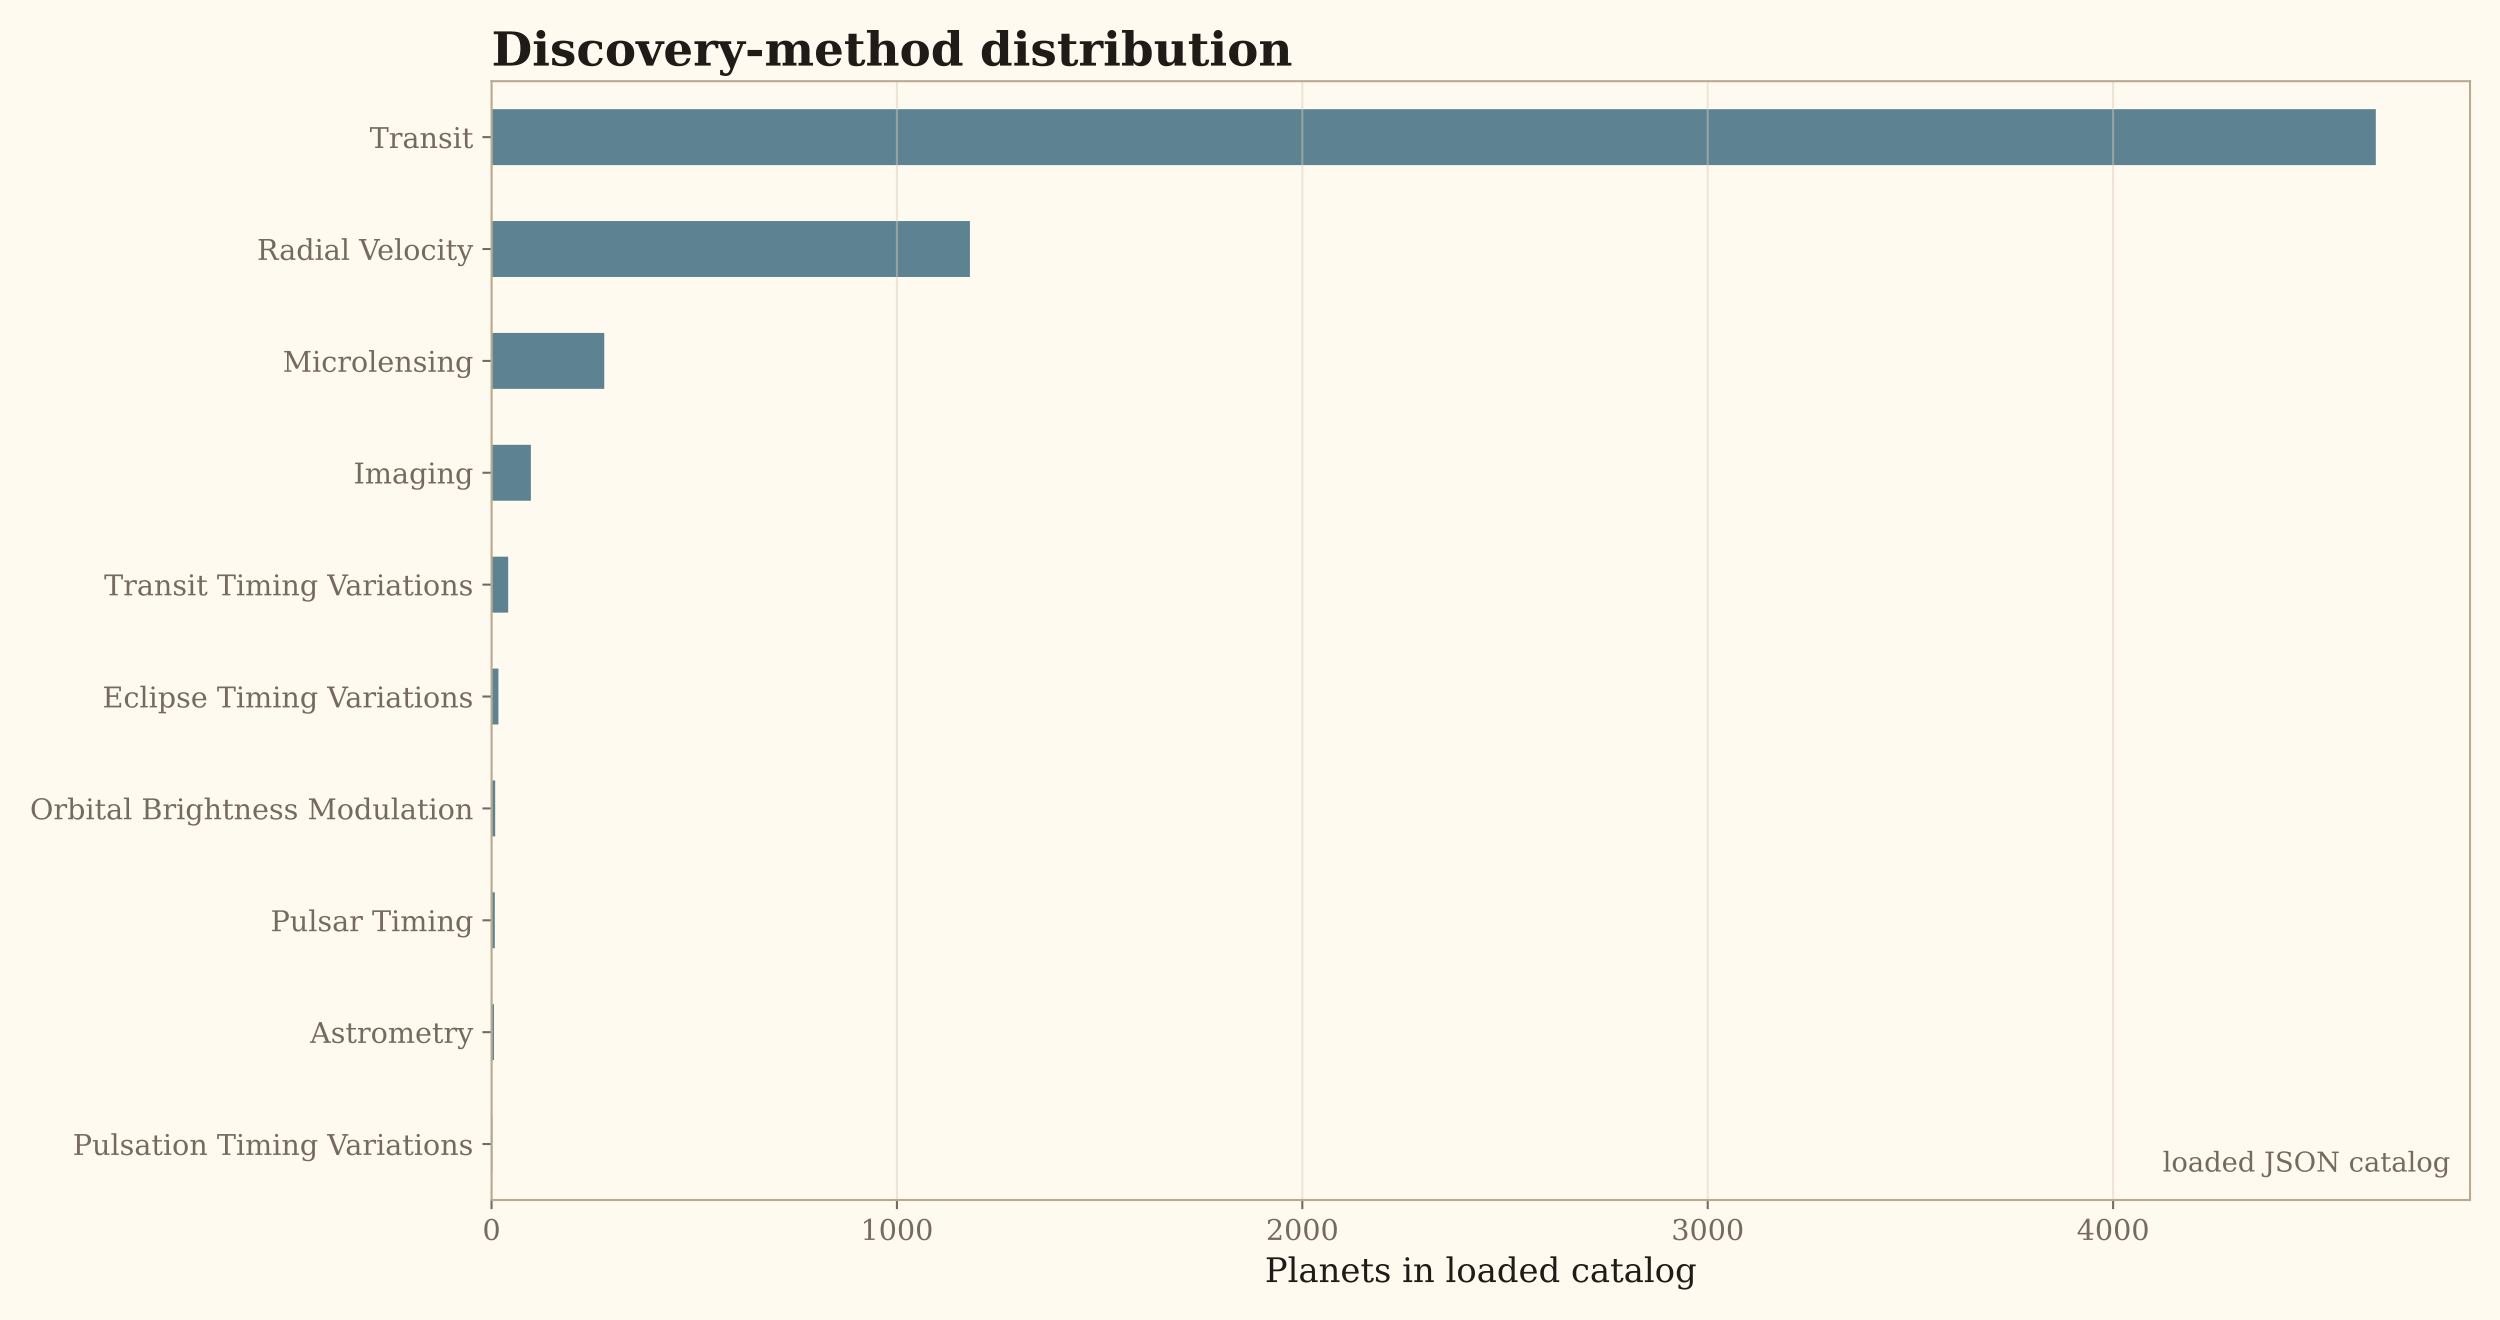
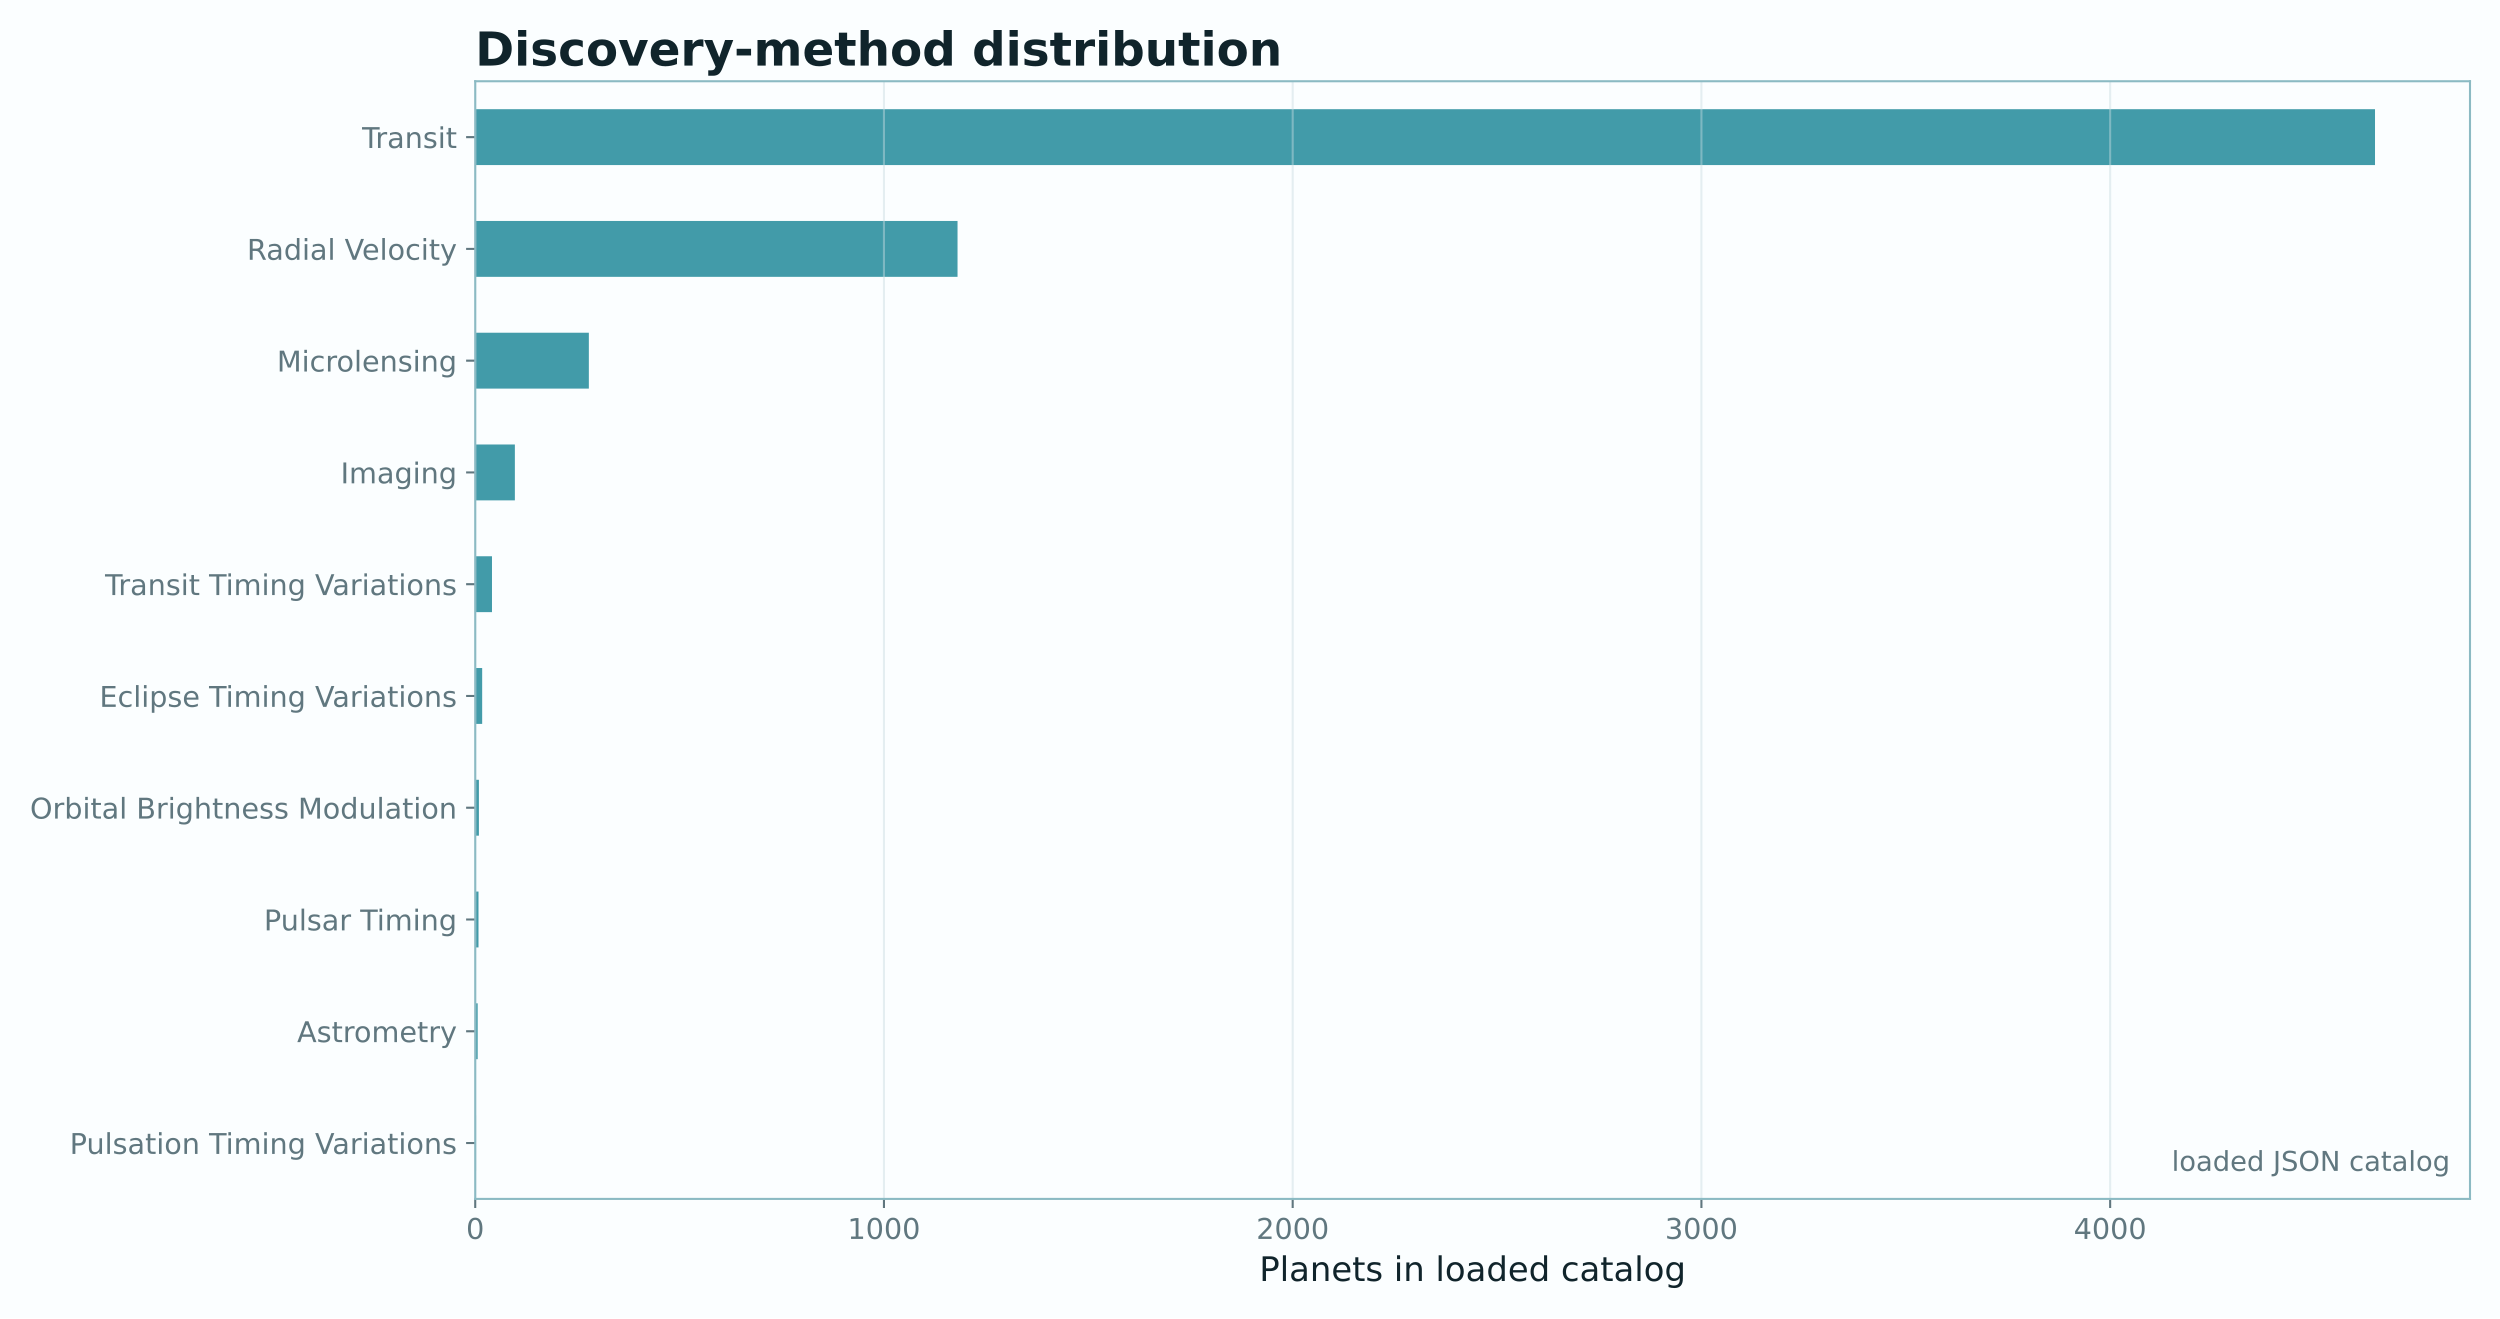
- <svg xmlns="http://www.w3.org/2000/svg" xmlns:xlink="http://www.w3.org/1999/xlink" width="960.58pt" height="507.01pt" viewBox="0 0 960.58 507.01" version="1.1">
+ <svg xmlns="http://www.w3.org/2000/svg" xmlns:xlink="http://www.w3.org/1999/xlink" width="959.947pt" height="506.105pt" viewBox="0 0 959.947 506.105" version="1.1">
  <defs>
    <style type="text/css">*{stroke-linejoin: round; stroke-linecap: butt}</style>
  </defs>
  <g id="figure_1">
    <g id="patch_1">
-       <path d="M 0 507.01  L 960.58 507.01  L 960.58 0  L 0 0  z " style="fill: #fffaf0" />
+       <path d="M 0 506.105  L 959.947 506.105  L 959.947 0  L 0 0  z " style="fill: #fbfeff" />
    </g>
    <g id="axes_1">
      <g id="patch_2">
-         <path d="M 188.87 461.077  L 949.06 461.077  L 949.06 31.197  L 188.87 31.197  z " style="fill: #fffaf0" />
+         <path d="M 182.477 460.357  L 948.427 460.357  L 948.427 31.197  L 182.477 31.197  z " style="fill: #fbfeff" />
      </g>
      <g id="patch_3">
-         <path d="M 188.87 450.33  L 189.182 450.33  L 189.182 428.836  L 188.87 428.836  z " clip-path="url(#p9bbedb27d7)" style="fill: #2f6277; opacity: 0.78" />
+         <path d="M 182.477 449.628  L 182.791 449.628  L 182.791 428.17  L 182.477 428.17  z " clip-path="url(#p211aea9f20)" style="fill: #0e7f91; opacity: 0.78" />
      </g>
      <g id="patch_4">
-         <path d="M 188.87 407.342  L 189.805 407.342  L 189.805 385.848  L 188.87 385.848  z " clip-path="url(#p9bbedb27d7)" style="fill: #2f6277; opacity: 0.78" />
+         <path d="M 182.477 406.712  L 183.418 406.712  L 183.418 385.254  L 182.477 385.254  z " clip-path="url(#p211aea9f20)" style="fill: #0e7f91; opacity: 0.78" />
      </g>
      <g id="patch_5">
-         <path d="M 188.87 364.354  L 190.117 364.354  L 190.117 342.86  L 188.87 342.86  z " clip-path="url(#p9bbedb27d7)" style="fill: #2f6277; opacity: 0.78" />
+         <path d="M 182.477 363.796  L 183.732 363.796  L 183.732 342.338  L 182.477 342.338  z " clip-path="url(#p211aea9f20)" style="fill: #0e7f91; opacity: 0.78" />
      </g>
      <g id="patch_6">
-         <path d="M 188.87 321.366  L 190.272 321.366  L 190.272 299.872  L 188.87 299.872  z " clip-path="url(#p9bbedb27d7)" style="fill: #2f6277; opacity: 0.78" />
+         <path d="M 182.477 320.88  L 183.889 320.88  L 183.889 299.422  L 182.477 299.422  z " clip-path="url(#p211aea9f20)" style="fill: #0e7f91; opacity: 0.78" />
      </g>
      <g id="patch_7">
-         <path d="M 188.87 278.378  L 191.518 278.378  L 191.518 256.884  L 188.87 256.884  z " clip-path="url(#p9bbedb27d7)" style="fill: #2f6277; opacity: 0.78" />
+         <path d="M 182.477 277.964  L 185.145 277.964  L 185.145 256.506  L 182.477 256.506  z " clip-path="url(#p211aea9f20)" style="fill: #0e7f91; opacity: 0.78" />
      </g>
      <g id="patch_8">
-         <path d="M 188.87 235.39  L 195.257 235.39  L 195.257 213.896  L 188.87 213.896  z " clip-path="url(#p9bbedb27d7)" style="fill: #2f6277; opacity: 0.78" />
+         <path d="M 182.477 235.048  L 188.911 235.048  L 188.911 213.59  L 182.477 213.59  z " clip-path="url(#p211aea9f20)" style="fill: #0e7f91; opacity: 0.78" />
      </g>
      <g id="patch_9">
-         <path d="M 188.87 192.402  L 203.98 192.402  L 203.98 170.908  L 188.87 170.908  z " clip-path="url(#p9bbedb27d7)" style="fill: #2f6277; opacity: 0.78" />
+         <path d="M 182.477 192.132  L 197.7 192.132  L 197.7 170.674  L 182.477 170.674  z " clip-path="url(#p211aea9f20)" style="fill: #0e7f91; opacity: 0.78" />
      </g>
      <g id="patch_10">
-         <path d="M 188.87 149.414  L 232.173 149.414  L 232.173 127.92  L 188.87 127.92  z " clip-path="url(#p9bbedb27d7)" style="fill: #2f6277; opacity: 0.78" />
+         <path d="M 182.477 149.216  L 226.107 149.216  L 226.107 127.758  L 182.477 127.758  z " clip-path="url(#p211aea9f20)" style="fill: #0e7f91; opacity: 0.78" />
      </g>
      <g id="patch_11">
-         <path d="M 188.87 106.426  L 372.672 106.426  L 372.672 84.932  L 188.87 84.932  z " clip-path="url(#p9bbedb27d7)" style="fill: #2f6277; opacity: 0.78" />
+         <path d="M 182.477 106.3  L 367.671 106.3  L 367.671 84.842  L 182.477 84.842  z " clip-path="url(#p211aea9f20)" style="fill: #0e7f91; opacity: 0.78" />
      </g>
      <g id="patch_12">
-         <path d="M 188.87 63.438  L 912.861 63.438  L 912.861 41.944  L 188.87 41.944  z " clip-path="url(#p9bbedb27d7)" style="fill: #2f6277; opacity: 0.78" />
+         <path d="M 182.477 63.384  L 911.953 63.384  L 911.953 41.926  L 182.477 41.926  z " clip-path="url(#p211aea9f20)" style="fill: #0e7f91; opacity: 0.78" />
      </g>
      <g id="matplotlib.axis_1">
        <g id="xtick_1">
          <g id="line2d_1">
-             <path d="M 188.87 461.077  L 188.87 31.197  " clip-path="url(#p9bbedb27d7)" style="fill: none; stroke: #d9cbb6; stroke-opacity: 0.45; stroke-width: 0.8; stroke-linecap: square" />
+             <path d="M 182.477 460.357  L 182.477 31.197  " clip-path="url(#p211aea9f20)" style="fill: none; stroke: #c9dde1; stroke-opacity: 0.45; stroke-width: 0.8; stroke-linecap: square" />
          </g>
          <g id="line2d_2">
            <defs>
-               <path id="m31b5c08339" d="M 0 0  L 0 3.5  " style="stroke: #756a5d; stroke-width: 0.8" />
+               <path id="m40eba10a66" d="M 0 0  L 0 3.5  " style="stroke: #60777f; stroke-width: 0.8" />
            </defs>
            <g>
-               <use xlink:href="#m31b5c08339" x="188.87" y="461.077" style="fill: #756a5d; stroke: #756a5d; stroke-width: 0.8" />
+               <use xlink:href="#m40eba10a66" x="182.477" y="460.357" style="fill: #60777f; stroke: #60777f; stroke-width: 0.8" />
            </g>
          </g>
          <g id="text_1">
-             <text style="font-size: 11px; font-family: 'DejaVu Serif'; text-anchor: middle; fill: #756a5d" x="188.87" y="476.435" transform="rotate(-0 188.8705 476.4355)">0</text>
+             <text style="font-size: 11px; font-family: 'DejaVu Sans'; text-anchor: middle; fill: #60777f" x="182.477" y="475.715" transform="rotate(-0 182.4767 475.7155)">0</text>
          </g>
        </g>
        <g id="xtick_2">
          <g id="line2d_3">
-             <path d="M 344.634 461.077  L 344.634 31.197  " clip-path="url(#p9bbedb27d7)" style="fill: none; stroke: #d9cbb6; stroke-opacity: 0.45; stroke-width: 0.8; stroke-linecap: square" />
+             <path d="M 339.421 460.357  L 339.421 31.197  " clip-path="url(#p211aea9f20)" style="fill: none; stroke: #c9dde1; stroke-opacity: 0.45; stroke-width: 0.8; stroke-linecap: square" />
          </g>
          <g id="line2d_4">
            <g>
-               <use xlink:href="#m31b5c08339" x="344.634" y="461.077" style="fill: #756a5d; stroke: #756a5d; stroke-width: 0.8" />
+               <use xlink:href="#m40eba10a66" x="339.421" y="460.357" style="fill: #60777f; stroke: #60777f; stroke-width: 0.8" />
            </g>
          </g>
          <g id="text_2">
-             <text style="font-size: 11px; font-family: 'DejaVu Serif'; text-anchor: middle; fill: #756a5d" x="344.634" y="476.435" transform="rotate(-0 344.6343 476.4355)">1000</text>
+             <text style="font-size: 11px; font-family: 'DejaVu Sans'; text-anchor: middle; fill: #60777f" x="339.421" y="475.715" transform="rotate(-0 339.4208 475.7155)">1000</text>
          </g>
        </g>
        <g id="xtick_3">
          <g id="line2d_5">
-             <path d="M 500.398 461.077  L 500.398 31.197  " clip-path="url(#p9bbedb27d7)" style="fill: none; stroke: #d9cbb6; stroke-opacity: 0.45; stroke-width: 0.8; stroke-linecap: square" />
+             <path d="M 496.365 460.357  L 496.365 31.197  " clip-path="url(#p211aea9f20)" style="fill: none; stroke: #c9dde1; stroke-opacity: 0.45; stroke-width: 0.8; stroke-linecap: square" />
          </g>
          <g id="line2d_6">
            <g>
-               <use xlink:href="#m31b5c08339" x="500.398" y="461.077" style="fill: #756a5d; stroke: #756a5d; stroke-width: 0.8" />
+               <use xlink:href="#m40eba10a66" x="496.365" y="460.357" style="fill: #60777f; stroke: #60777f; stroke-width: 0.8" />
            </g>
          </g>
          <g id="text_3">
-             <text style="font-size: 11px; font-family: 'DejaVu Serif'; text-anchor: middle; fill: #756a5d" x="500.398" y="476.435" transform="rotate(-0 500.3982 476.4355)">2000</text>
+             <text style="font-size: 11px; font-family: 'DejaVu Sans'; text-anchor: middle; fill: #60777f" x="496.365" y="475.715" transform="rotate(-0 496.3649 475.7155)">2000</text>
          </g>
        </g>
        <g id="xtick_4">
          <g id="line2d_7">
-             <path d="M 656.162 461.077  L 656.162 31.197  " clip-path="url(#p9bbedb27d7)" style="fill: none; stroke: #d9cbb6; stroke-opacity: 0.45; stroke-width: 0.8; stroke-linecap: square" />
+             <path d="M 653.309 460.357  L 653.309 31.197  " clip-path="url(#p211aea9f20)" style="fill: none; stroke: #c9dde1; stroke-opacity: 0.45; stroke-width: 0.8; stroke-linecap: square" />
          </g>
          <g id="line2d_8">
            <g>
-               <use xlink:href="#m31b5c08339" x="656.162" y="461.077" style="fill: #756a5d; stroke: #756a5d; stroke-width: 0.8" />
+               <use xlink:href="#m40eba10a66" x="653.309" y="460.357" style="fill: #60777f; stroke: #60777f; stroke-width: 0.8" />
            </g>
          </g>
          <g id="text_4">
-             <text style="font-size: 11px; font-family: 'DejaVu Serif'; text-anchor: middle; fill: #756a5d" x="656.162" y="476.435" transform="rotate(-0 656.1621 476.4355)">3000</text>
+             <text style="font-size: 11px; font-family: 'DejaVu Sans'; text-anchor: middle; fill: #60777f" x="653.309" y="475.715" transform="rotate(-0 653.309 475.7155)">3000</text>
          </g>
        </g>
        <g id="xtick_5">
          <g id="line2d_9">
-             <path d="M 811.926 461.077  L 811.926 31.197  " clip-path="url(#p9bbedb27d7)" style="fill: none; stroke: #d9cbb6; stroke-opacity: 0.45; stroke-width: 0.8; stroke-linecap: square" />
+             <path d="M 810.253 460.357  L 810.253 31.197  " clip-path="url(#p211aea9f20)" style="fill: none; stroke: #c9dde1; stroke-opacity: 0.45; stroke-width: 0.8; stroke-linecap: square" />
          </g>
          <g id="line2d_10">
            <g>
-               <use xlink:href="#m31b5c08339" x="811.926" y="461.077" style="fill: #756a5d; stroke: #756a5d; stroke-width: 0.8" />
+               <use xlink:href="#m40eba10a66" x="810.253" y="460.357" style="fill: #60777f; stroke: #60777f; stroke-width: 0.8" />
            </g>
          </g>
          <g id="text_5">
-             <text style="font-size: 11px; font-family: 'DejaVu Serif'; text-anchor: middle; fill: #756a5d" x="811.926" y="476.435" transform="rotate(-0 811.926 476.4355)">4000</text>
+             <text style="font-size: 11px; font-family: 'DejaVu Sans'; text-anchor: middle; fill: #60777f" x="810.253" y="475.715" transform="rotate(-0 810.2531 475.7155)">4000</text>
          </g>
        </g>
        <g id="text_6">
-           <text style="font-size: 13px; font-family: 'DejaVu Serif'; text-anchor: middle; fill: #1f1b16" x="568.965" y="492.601" transform="rotate(-0 568.9655 492.6011)">Planets in loaded catalog</text>
+           <text style="font-size: 13px; font-family: 'DejaVu Sans'; text-anchor: middle; fill: #10242b" x="565.452" y="491.881" transform="rotate(-0 565.4517 491.8811)">Planets in loaded catalog</text>
        </g>
      </g>
      <g id="matplotlib.axis_2">
        <g id="ytick_1">
          <g id="line2d_11">
            <defs>
-               <path id="m5655376f22" d="M 0 0  L -3.5 0  " style="stroke: #756a5d; stroke-width: 0.8" />
+               <path id="m36bae16542" d="M 0 0  L -3.5 0  " style="stroke: #60777f; stroke-width: 0.8" />
            </defs>
            <g>
-               <use xlink:href="#m5655376f22" x="188.87" y="439.583" style="fill: #756a5d; stroke: #756a5d; stroke-width: 0.8" />
+               <use xlink:href="#m36bae16542" x="182.477" y="438.899" style="fill: #60777f; stroke: #60777f; stroke-width: 0.8" />
            </g>
          </g>
          <g id="text_7">
-             <text style="font-size: 11px; font-family: 'DejaVu Serif'; text-anchor: end; fill: #756a5d" x="181.87" y="443.762" transform="rotate(-0 181.8705 443.7623)">Pulsation Timing Variations</text>
+             <text style="font-size: 11px; font-family: 'DejaVu Sans'; text-anchor: end; fill: #60777f" x="175.477" y="443.078" transform="rotate(-0 175.4767 443.0783)">Pulsation Timing Variations</text>
          </g>
        </g>
        <g id="ytick_2">
          <g id="line2d_12">
            <g>
-               <use xlink:href="#m5655376f22" x="188.87" y="396.595" style="fill: #756a5d; stroke: #756a5d; stroke-width: 0.8" />
+               <use xlink:href="#m36bae16542" x="182.477" y="395.983" style="fill: #60777f; stroke: #60777f; stroke-width: 0.8" />
            </g>
          </g>
          <g id="text_8">
-             <text style="font-size: 11px; font-family: 'DejaVu Serif'; text-anchor: end; fill: #756a5d" x="181.87" y="400.696" transform="rotate(-0 181.8705 400.6961)">Astrometry</text>
+             <text style="font-size: 11px; font-family: 'DejaVu Sans'; text-anchor: end; fill: #60777f" x="175.477" y="400.162" transform="rotate(-0 175.4767 400.1623)">Astrometry</text>
          </g>
        </g>
        <g id="ytick_3">
          <g id="line2d_13">
            <g>
-               <use xlink:href="#m5655376f22" x="188.87" y="353.607" style="fill: #756a5d; stroke: #756a5d; stroke-width: 0.8" />
+               <use xlink:href="#m36bae16542" x="182.477" y="353.067" style="fill: #60777f; stroke: #60777f; stroke-width: 0.8" />
            </g>
          </g>
          <g id="text_9">
-             <text style="font-size: 11px; font-family: 'DejaVu Serif'; text-anchor: end; fill: #756a5d" x="181.87" y="357.786" transform="rotate(-0 181.8705 357.7863)">Pulsar Timing</text>
+             <text style="font-size: 11px; font-family: 'DejaVu Sans'; text-anchor: end; fill: #60777f" x="175.477" y="357.246" transform="rotate(-0 175.4767 357.2463)">Pulsar Timing</text>
          </g>
        </g>
        <g id="ytick_4">
          <g id="line2d_14">
            <g>
-               <use xlink:href="#m5655376f22" x="188.87" y="310.619" style="fill: #756a5d; stroke: #756a5d; stroke-width: 0.8" />
+               <use xlink:href="#m36bae16542" x="182.477" y="310.151" style="fill: #60777f; stroke: #60777f; stroke-width: 0.8" />
            </g>
          </g>
          <g id="text_10">
-             <text style="font-size: 11px; font-family: 'DejaVu Serif'; text-anchor: end; fill: #756a5d" x="181.87" y="314.798" transform="rotate(-0 181.8705 314.7983)">Orbital Brightness Modulation</text>
+             <text style="font-size: 11px; font-family: 'DejaVu Sans'; text-anchor: end; fill: #60777f" x="175.477" y="314.33" transform="rotate(-0 175.4767 314.3303)">Orbital Brightness Modulation</text>
          </g>
        </g>
        <g id="ytick_5">
          <g id="line2d_15">
            <g>
-               <use xlink:href="#m5655376f22" x="188.87" y="267.631" style="fill: #756a5d; stroke: #756a5d; stroke-width: 0.8" />
+               <use xlink:href="#m36bae16542" x="182.477" y="267.235" style="fill: #60777f; stroke: #60777f; stroke-width: 0.8" />
            </g>
          </g>
          <g id="text_11">
-             <text style="font-size: 11px; font-family: 'DejaVu Serif'; text-anchor: end; fill: #756a5d" x="181.87" y="271.81" transform="rotate(-0 181.8705 271.8103)">Eclipse Timing Variations</text>
+             <text style="font-size: 11px; font-family: 'DejaVu Sans'; text-anchor: end; fill: #60777f" x="175.477" y="271.414" transform="rotate(-0 175.4767 271.4143)">Eclipse Timing Variations</text>
          </g>
        </g>
        <g id="ytick_6">
          <g id="line2d_16">
            <g>
-               <use xlink:href="#m5655376f22" x="188.87" y="224.643" style="fill: #756a5d; stroke: #756a5d; stroke-width: 0.8" />
+               <use xlink:href="#m36bae16542" x="182.477" y="224.319" style="fill: #60777f; stroke: #60777f; stroke-width: 0.8" />
            </g>
          </g>
          <g id="text_12">
-             <text style="font-size: 11px; font-family: 'DejaVu Serif'; text-anchor: end; fill: #756a5d" x="181.87" y="228.744" transform="rotate(-0 181.8705 228.7441)">Transit Timing Variations</text>
+             <text style="font-size: 11px; font-family: 'DejaVu Sans'; text-anchor: end; fill: #60777f" x="175.477" y="228.498" transform="rotate(-0 175.4767 228.4983)">Transit Timing Variations</text>
          </g>
        </g>
        <g id="ytick_7">
          <g id="line2d_17">
            <g>
-               <use xlink:href="#m5655376f22" x="188.87" y="181.655" style="fill: #756a5d; stroke: #756a5d; stroke-width: 0.8" />
+               <use xlink:href="#m36bae16542" x="182.477" y="181.403" style="fill: #60777f; stroke: #60777f; stroke-width: 0.8" />
            </g>
          </g>
          <g id="text_13">
-             <text style="font-size: 11px; font-family: 'DejaVu Serif'; text-anchor: end; fill: #756a5d" x="181.87" y="185.756" transform="rotate(-0 181.8705 185.7561)">Imaging</text>
+             <text style="font-size: 11px; font-family: 'DejaVu Sans'; text-anchor: end; fill: #60777f" x="175.477" y="185.582" transform="rotate(-0 175.4767 185.5823)">Imaging</text>
          </g>
        </g>
        <g id="ytick_8">
          <g id="line2d_18">
            <g>
-               <use xlink:href="#m5655376f22" x="188.87" y="138.667" style="fill: #756a5d; stroke: #756a5d; stroke-width: 0.8" />
+               <use xlink:href="#m36bae16542" x="182.477" y="138.487" style="fill: #60777f; stroke: #60777f; stroke-width: 0.8" />
            </g>
          </g>
          <g id="text_14">
-             <text style="font-size: 11px; font-family: 'DejaVu Serif'; text-anchor: end; fill: #756a5d" x="181.87" y="142.846" transform="rotate(-0 181.8705 142.8463)">Microlensing</text>
+             <text style="font-size: 11px; font-family: 'DejaVu Sans'; text-anchor: end; fill: #60777f" x="175.477" y="142.666" transform="rotate(-0 175.4767 142.6663)">Microlensing</text>
          </g>
        </g>
        <g id="ytick_9">
          <g id="line2d_19">
            <g>
-               <use xlink:href="#m5655376f22" x="188.87" y="95.679" style="fill: #756a5d; stroke: #756a5d; stroke-width: 0.8" />
+               <use xlink:href="#m36bae16542" x="182.477" y="95.571" style="fill: #60777f; stroke: #60777f; stroke-width: 0.8" />
            </g>
          </g>
          <g id="text_15">
-             <text style="font-size: 11px; font-family: 'DejaVu Serif'; text-anchor: end; fill: #756a5d" x="181.87" y="99.858" transform="rotate(-0 181.8705 99.85833)">Radial Velocity</text>
+             <text style="font-size: 11px; font-family: 'DejaVu Sans'; text-anchor: end; fill: #60777f" x="175.477" y="99.75" transform="rotate(-0 175.4767 99.75033)">Radial Velocity</text>
          </g>
        </g>
        <g id="ytick_10">
          <g id="line2d_20">
            <g>
-               <use xlink:href="#m5655376f22" x="188.87" y="52.691" style="fill: #756a5d; stroke: #756a5d; stroke-width: 0.8" />
+               <use xlink:href="#m36bae16542" x="182.477" y="52.655" style="fill: #60777f; stroke: #60777f; stroke-width: 0.8" />
            </g>
          </g>
          <g id="text_16">
-             <text style="font-size: 11px; font-family: 'DejaVu Serif'; text-anchor: end; fill: #756a5d" x="181.87" y="56.87" transform="rotate(-0 181.8705 56.87033)">Transit</text>
+             <text style="font-size: 11px; font-family: 'DejaVu Sans'; text-anchor: end; fill: #60777f" x="175.477" y="56.834" transform="rotate(-0 175.4767 56.83433)">Transit</text>
          </g>
        </g>
      </g>
      <g id="patch_13">
-         <path d="M 188.87 461.077  L 188.87 31.197  " style="fill: none; stroke: #b9a98f; stroke-width: 0.8; stroke-linejoin: miter; stroke-linecap: square" />
+         <path d="M 182.477 460.357  L 182.477 31.197  " style="fill: none; stroke: #8bbac3; stroke-width: 0.8; stroke-linejoin: miter; stroke-linecap: square" />
      </g>
      <g id="patch_14">
-         <path d="M 949.06 461.077  L 949.06 31.197  " style="fill: none; stroke: #b9a98f; stroke-width: 0.8; stroke-linejoin: miter; stroke-linecap: square" />
+         <path d="M 948.427 460.357  L 948.427 31.197  " style="fill: none; stroke: #8bbac3; stroke-width: 0.8; stroke-linejoin: miter; stroke-linecap: square" />
      </g>
      <g id="patch_15">
-         <path d="M 188.87 461.077  L 949.06 461.077  " style="fill: none; stroke: #b9a98f; stroke-width: 0.8; stroke-linejoin: miter; stroke-linecap: square" />
+         <path d="M 182.477 460.357  L 948.427 460.357  " style="fill: none; stroke: #8bbac3; stroke-width: 0.8; stroke-linejoin: miter; stroke-linecap: square" />
      </g>
      <g id="patch_16">
-         <path d="M 188.87 31.197  L 949.06 31.197  " style="fill: none; stroke: #b9a98f; stroke-width: 0.8; stroke-linejoin: miter; stroke-linecap: square" />
+         <path d="M 182.477 31.197  L 948.427 31.197  " style="fill: none; stroke: #8bbac3; stroke-width: 0.8; stroke-linejoin: miter; stroke-linecap: square" />
      </g>
      <g id="text_17">
-         <text style="font-size: 10.5px; font-family: 'DejaVu Serif'; text-anchor: end; fill: #756a5d" x="941.459" y="450.147" transform="rotate(-0 941.4586 450.1466)">loaded JSON catalog</text>
+         <text style="font-size: 10.5px; font-family: 'DejaVu Sans'; text-anchor: end; fill: #60777f" x="940.767" y="449.59" transform="rotate(-0 940.7672 449.5903)">loaded JSON catalog</text>
      </g>
      <g id="text_18">
-         <text style="font-weight: 700; font-size: 18px; font-family: 'DejaVu Serif'; text-anchor: start; fill: #1f1b16" x="188.87" y="25.197" transform="rotate(-0 188.8705 25.19719)">Discovery-method distribution</text>
+         <text style="font-weight: 700; font-size: 18px; font-family: 'DejaVu Sans'; text-anchor: start; fill: #10242b" x="182.477" y="25.197" transform="rotate(-0 182.4767 25.19719)">Discovery-method distribution</text>
      </g>
    </g>
  </g>
  <defs>
-     <clipPath id="p9bbedb27d7">
-       <rect x="188.87" y="31.197" width="760.19" height="429.88" />
+     <clipPath id="p211aea9f20">
+       <rect x="182.477" y="31.197" width="765.95" height="429.16" />
    </clipPath>
  </defs>
</svg>
